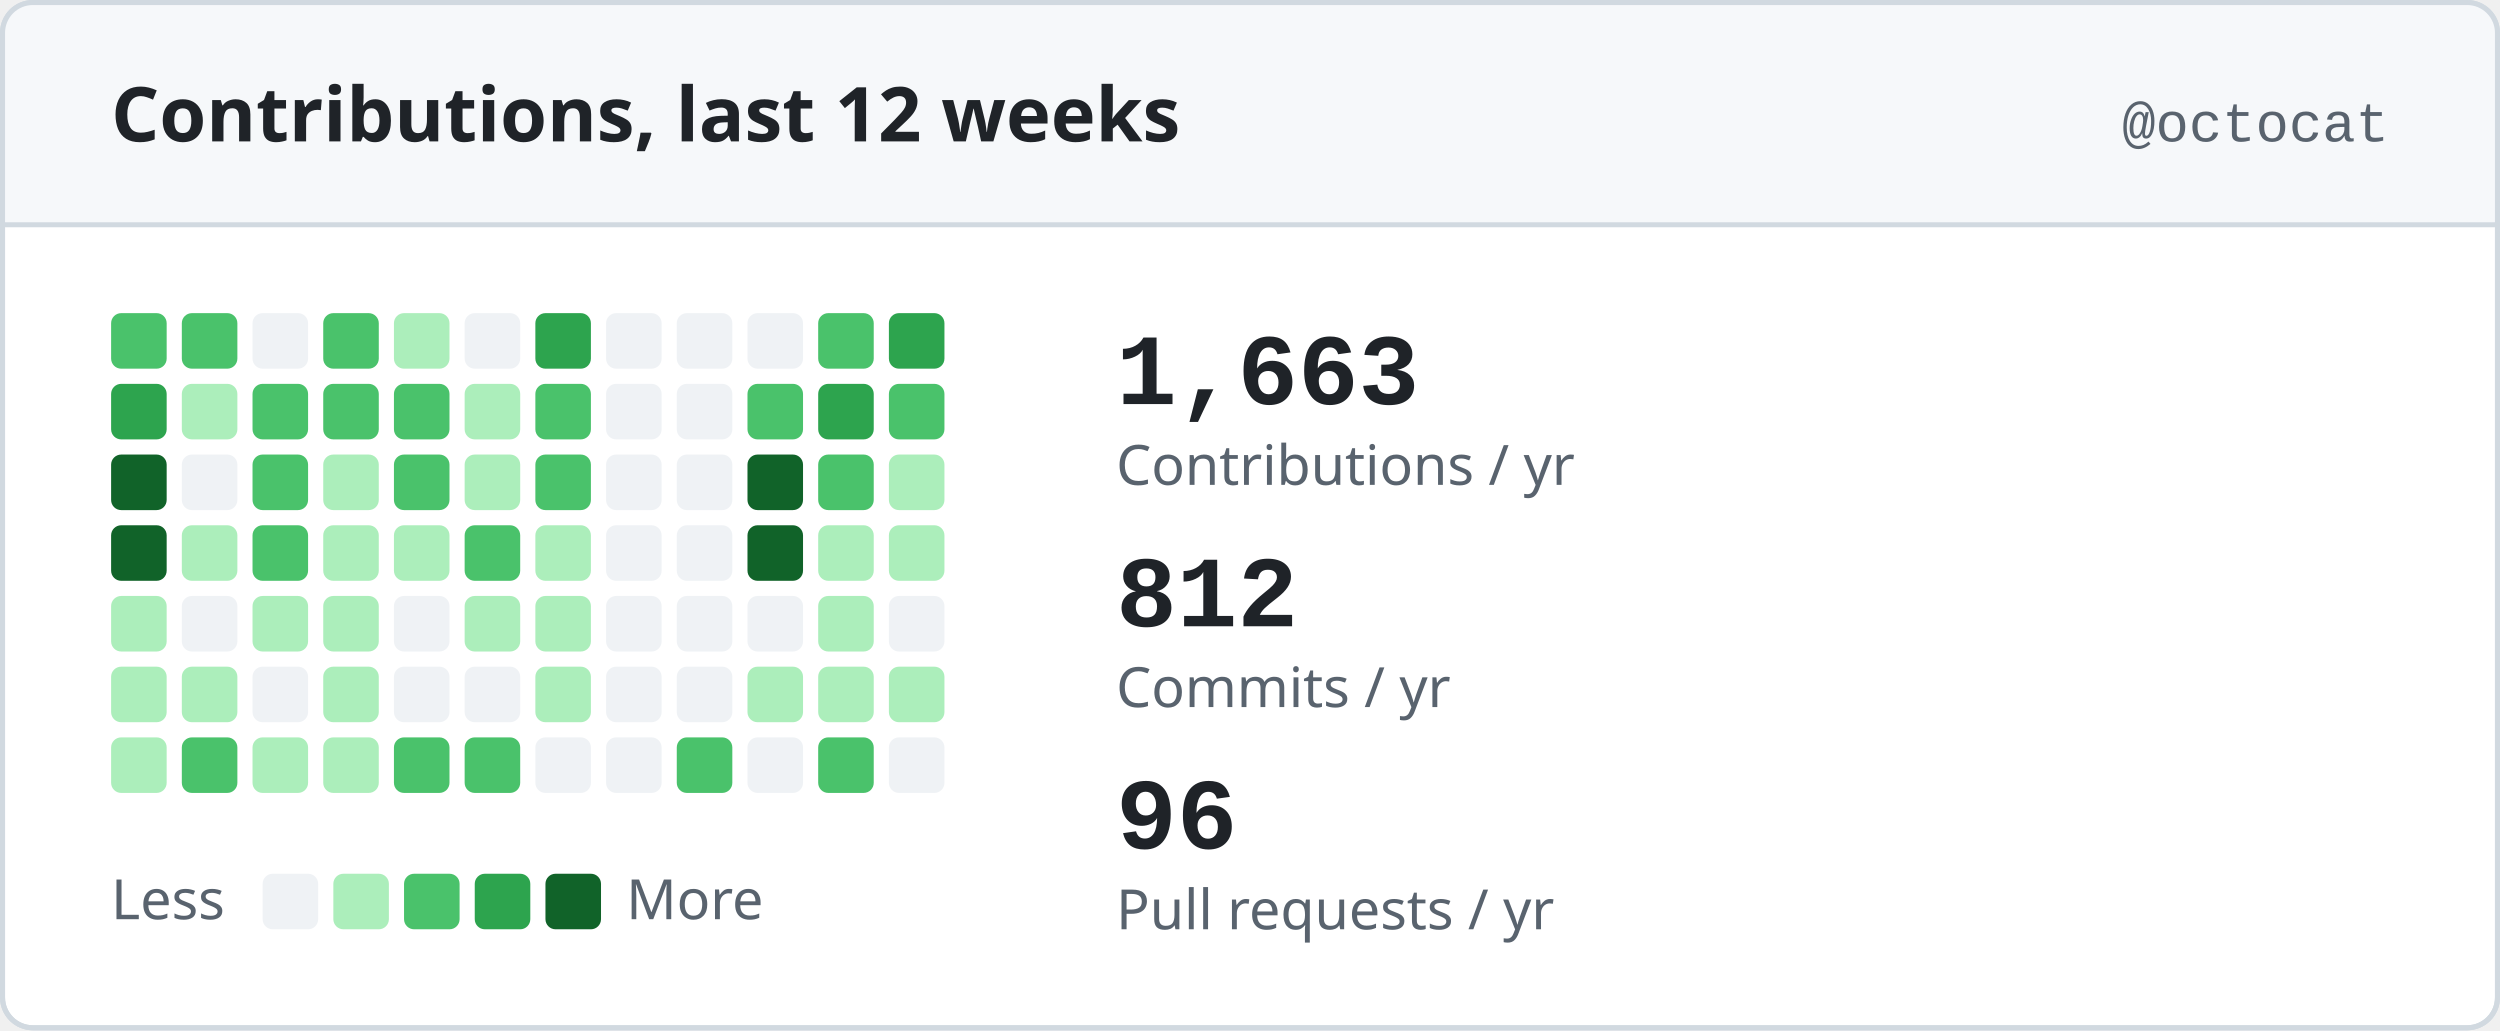
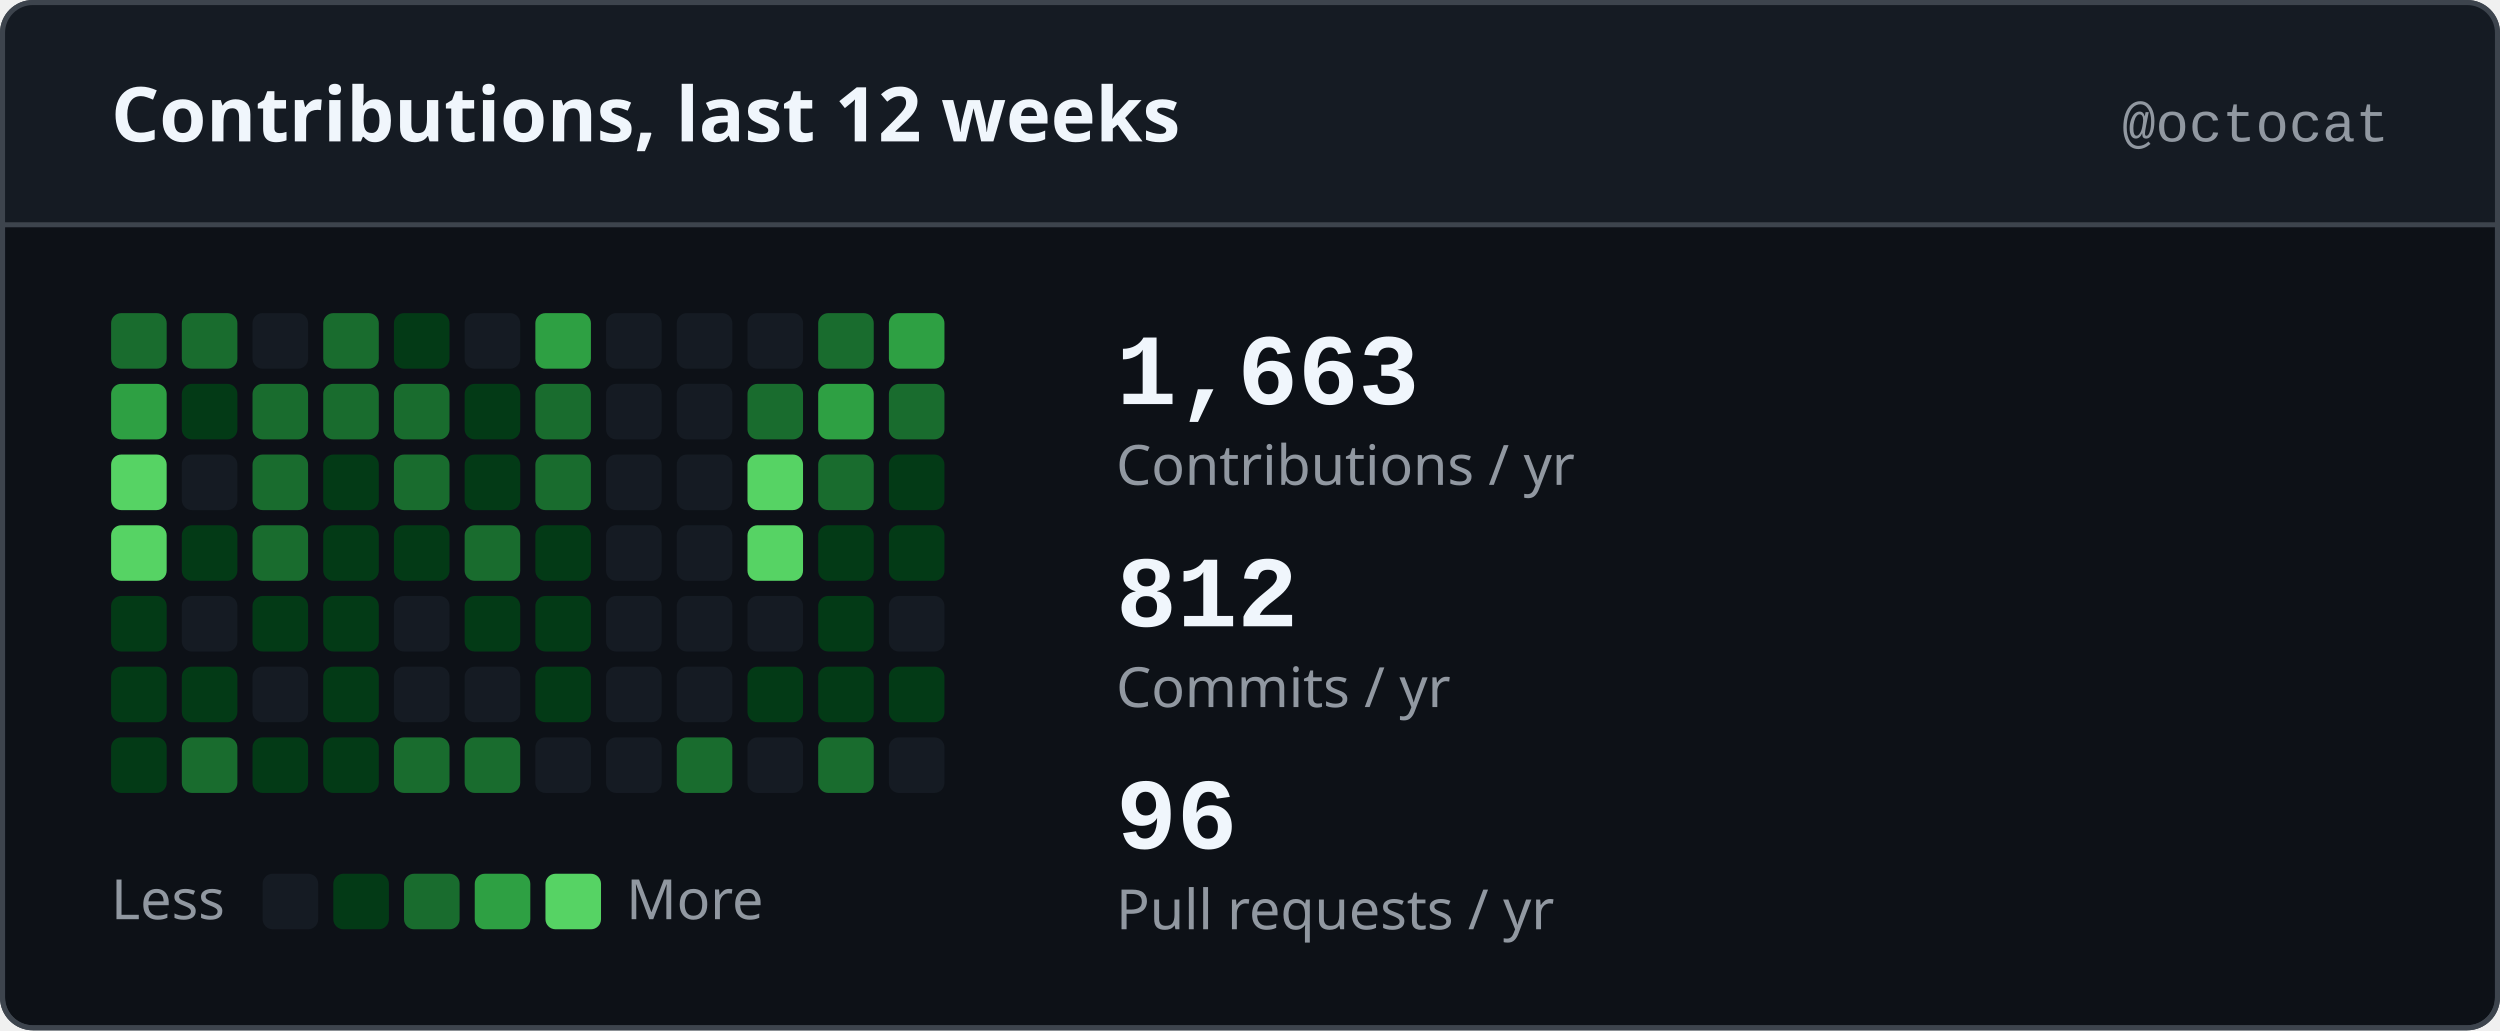
<svg xmlns="http://www.w3.org/2000/svg" width="495" height="204" viewBox="0 0 495 204" role="img" aria-labelledby="ghcTitle ghcDesc">
  <style>
- .bg{fill:#ffffff;stroke:#d1d9e0}
- .panel{fill:#f6f8fa}
- .t,.v,.big{fill:#1f2328}
- .d,.l,.h,.s{fill:#59636e}
- .n,.c{fill:#1f2328}
- .star,.pill-v{fill:#0969da}
- .on-accent{fill:#ffffff}
- .line{stroke:#0969da}
- .area{fill:#0969da}
- .axis,.edge{stroke:#d1d9e0}
- .track{fill:#d1d9e0}
- .ok{fill:#1a7f37}
- .fg{fill:#1f2328}
- .h0{fill:#eff2f5}.h1{fill:#aceebb}.h2{fill:#4ac26b}.h3{fill:#2da44e}.h4{fill:#116329}
+ .bg{fill:#0d1117;stroke:#3d444d}
+ .panel{fill:#151b23}
+ .t,.v,.big{fill:#f0f6fc}
+ .d,.l,.h,.s{fill:#9198a1}
+ .n,.c{fill:#f0f6fc}
+ .star,.pill-v{fill:#4493f8}
+ .on-accent{fill:#0d1117}
+ .line{stroke:#4493f8}
+ .area{fill:#4493f8}
+ .axis,.edge{stroke:#3d444d}
+ .track{fill:#3d444d}
+ .ok{fill:#3fb950}
+ .fg{fill:#f0f6fc}
+ .h0{fill:#151b23}.h1{fill:#033a16}.h2{fill:#196c2e}.h3{fill:#2ea043}.h4{fill:#56d364}
text{font-family:-apple-system,BlinkMacSystemFont,'Segoe UI','Noto Sans',Helvetica,Arial,sans-serif}
.mono{font-family:ui-monospace,SFMono-Regular,'SF Mono',Menlo,Consolas,'Liberation Mono',monospace}
.t{font-size:15px;font-weight:600}
.d{font-size:11px}
.v{font-size:22px;font-weight:600;font-family:ui-monospace,SFMono-Regular,'SF Mono',Menlo,Consolas,'Liberation Mono',monospace}
.big{font-size:20px;font-weight:600;font-family:ui-monospace,SFMono-Regular,'SF Mono',Menlo,Consolas,'Liberation Mono',monospace}
.l{font-size:11px}
.h{font-size:14px;font-weight:600}
.n{font-size:13px}
.s{font-size:11px}
.c{font-size:13px;font-weight:500;font-family:ui-monospace,SFMono-Regular,'SF Mono',Menlo,Consolas,'Liberation Mono',monospace}
.line{fill:none;stroke-width:2;stroke-linecap:round;stroke-linejoin:round}
.area{opacity:0.12;stroke:none}
.axis{stroke-width:1}
.edge{fill:none;stroke-width:1}
</style>
  <rect class="bg" x="0.5" y="0.5" width="494" height="203" rx="6" />
  <path class="panel" d="M0.5,44 V6.5 A6,6 0 0 1 6.5,0.5 H488.5 A6,6 0 0 1 494.5,6.5 V44 Z" />
  <line class="axis" x1="0.5" y1="44.5" x2="494.5" y2="44.5" />
  <rect class="edge" x="0.5" y="0.5" width="494" height="203" rx="6" />
  <text class="t" x="22" y="28" text-anchor="start">Contributions, last 12 weeks</text>
  <text class="d mono" x="473" y="28" text-anchor="end">@octocat</text>
  <rect class="h2" x="22" y="62" width="11" height="11" rx="2" />
  <rect class="h3" x="22" y="76" width="11" height="11" rx="2" />
  <rect class="h4" x="22" y="90" width="11" height="11" rx="2" />
  <rect class="h4" x="22" y="104" width="11" height="11" rx="2" />
  <rect class="h1" x="22" y="118" width="11" height="11" rx="2" />
  <rect class="h1" x="22" y="132" width="11" height="11" rx="2" />
  <rect class="h1" x="22" y="146" width="11" height="11" rx="2" />
  <rect class="h2" x="36" y="62" width="11" height="11" rx="2" />
  <rect class="h1" x="36" y="76" width="11" height="11" rx="2" />
  <rect class="h0" x="36" y="90" width="11" height="11" rx="2" />
  <rect class="h1" x="36" y="104" width="11" height="11" rx="2" />
  <rect class="h0" x="36" y="118" width="11" height="11" rx="2" />
  <rect class="h1" x="36" y="132" width="11" height="11" rx="2" />
  <rect class="h2" x="36" y="146" width="11" height="11" rx="2" />
  <rect class="h0" x="50" y="62" width="11" height="11" rx="2" />
  <rect class="h2" x="50" y="76" width="11" height="11" rx="2" />
  <rect class="h2" x="50" y="90" width="11" height="11" rx="2" />
  <rect class="h2" x="50" y="104" width="11" height="11" rx="2" />
  <rect class="h1" x="50" y="118" width="11" height="11" rx="2" />
  <rect class="h0" x="50" y="132" width="11" height="11" rx="2" />
  <rect class="h1" x="50" y="146" width="11" height="11" rx="2" />
  <rect class="h2" x="64" y="62" width="11" height="11" rx="2" />
  <rect class="h2" x="64" y="76" width="11" height="11" rx="2" />
  <rect class="h1" x="64" y="90" width="11" height="11" rx="2" />
  <rect class="h1" x="64" y="104" width="11" height="11" rx="2" />
  <rect class="h1" x="64" y="118" width="11" height="11" rx="2" />
  <rect class="h1" x="64" y="132" width="11" height="11" rx="2" />
  <rect class="h1" x="64" y="146" width="11" height="11" rx="2" />
  <rect class="h1" x="78" y="62" width="11" height="11" rx="2" />
  <rect class="h2" x="78" y="76" width="11" height="11" rx="2" />
  <rect class="h2" x="78" y="90" width="11" height="11" rx="2" />
  <rect class="h1" x="78" y="104" width="11" height="11" rx="2" />
  <rect class="h0" x="78" y="118" width="11" height="11" rx="2" />
  <rect class="h0" x="78" y="132" width="11" height="11" rx="2" />
  <rect class="h2" x="78" y="146" width="11" height="11" rx="2" />
  <rect class="h0" x="92" y="62" width="11" height="11" rx="2" />
  <rect class="h1" x="92" y="76" width="11" height="11" rx="2" />
  <rect class="h1" x="92" y="90" width="11" height="11" rx="2" />
  <rect class="h2" x="92" y="104" width="11" height="11" rx="2" />
  <rect class="h1" x="92" y="118" width="11" height="11" rx="2" />
  <rect class="h0" x="92" y="132" width="11" height="11" rx="2" />
  <rect class="h2" x="92" y="146" width="11" height="11" rx="2" />
  <rect class="h3" x="106" y="62" width="11" height="11" rx="2" />
  <rect class="h2" x="106" y="76" width="11" height="11" rx="2" />
  <rect class="h2" x="106" y="90" width="11" height="11" rx="2" />
  <rect class="h1" x="106" y="104" width="11" height="11" rx="2" />
  <rect class="h1" x="106" y="118" width="11" height="11" rx="2" />
  <rect class="h1" x="106" y="132" width="11" height="11" rx="2" />
  <rect class="h0" x="106" y="146" width="11" height="11" rx="2" />
  <rect class="h0" x="120" y="62" width="11" height="11" rx="2" />
  <rect class="h0" x="120" y="76" width="11" height="11" rx="2" />
  <rect class="h0" x="120" y="90" width="11" height="11" rx="2" />
  <rect class="h0" x="120" y="104" width="11" height="11" rx="2" />
  <rect class="h0" x="120" y="118" width="11" height="11" rx="2" />
  <rect class="h0" x="120" y="132" width="11" height="11" rx="2" />
  <rect class="h0" x="120" y="146" width="11" height="11" rx="2" />
  <rect class="h0" x="134" y="62" width="11" height="11" rx="2" />
  <rect class="h0" x="134" y="76" width="11" height="11" rx="2" />
  <rect class="h0" x="134" y="90" width="11" height="11" rx="2" />
  <rect class="h0" x="134" y="104" width="11" height="11" rx="2" />
  <rect class="h0" x="134" y="118" width="11" height="11" rx="2" />
  <rect class="h0" x="134" y="132" width="11" height="11" rx="2" />
  <rect class="h2" x="134" y="146" width="11" height="11" rx="2" />
  <rect class="h0" x="148" y="62" width="11" height="11" rx="2" />
  <rect class="h2" x="148" y="76" width="11" height="11" rx="2" />
  <rect class="h4" x="148" y="90" width="11" height="11" rx="2" />
  <rect class="h4" x="148" y="104" width="11" height="11" rx="2" />
  <rect class="h0" x="148" y="118" width="11" height="11" rx="2" />
  <rect class="h1" x="148" y="132" width="11" height="11" rx="2" />
  <rect class="h0" x="148" y="146" width="11" height="11" rx="2" />
  <rect class="h2" x="162" y="62" width="11" height="11" rx="2" />
  <rect class="h3" x="162" y="76" width="11" height="11" rx="2" />
  <rect class="h2" x="162" y="90" width="11" height="11" rx="2" />
  <rect class="h1" x="162" y="104" width="11" height="11" rx="2" />
  <rect class="h1" x="162" y="118" width="11" height="11" rx="2" />
  <rect class="h1" x="162" y="132" width="11" height="11" rx="2" />
  <rect class="h2" x="162" y="146" width="11" height="11" rx="2" />
  <rect class="h3" x="176" y="62" width="11" height="11" rx="2" />
  <rect class="h2" x="176" y="76" width="11" height="11" rx="2" />
  <rect class="h1" x="176" y="90" width="11" height="11" rx="2" />
  <rect class="h1" x="176" y="104" width="11" height="11" rx="2" />
  <rect class="h0" x="176" y="118" width="11" height="11" rx="2" />
  <rect class="h1" x="176" y="132" width="11" height="11" rx="2" />
  <rect class="h0" x="176" y="146" width="11" height="11" rx="2" />
  <text class="s" x="22" y="182" text-anchor="start">Less</text>
  <rect class="h0" x="52" y="173" width="11" height="11" rx="2" />
  <rect class="h1" x="66" y="173" width="11" height="11" rx="2" />
  <rect class="h2" x="80" y="173" width="11" height="11" rx="2" />
  <rect class="h3" x="94" y="173" width="11" height="11" rx="2" />
  <rect class="h4" x="108" y="173" width="11" height="11" rx="2" />
  <text class="s" x="124" y="182" text-anchor="start">More</text>
  <text class="big" x="221" y="80" text-anchor="start">1,663</text>
  <text class="l" x="221" y="96" text-anchor="start">Contributions / yr</text>
  <text class="big" x="221" y="124" text-anchor="start">812</text>
  <text class="l" x="221" y="140" text-anchor="start">Commits / yr</text>
  <text class="big" x="221" y="168" text-anchor="start">96</text>
  <text class="l" x="221" y="184" text-anchor="start">Pull requests / yr</text>
</svg>
